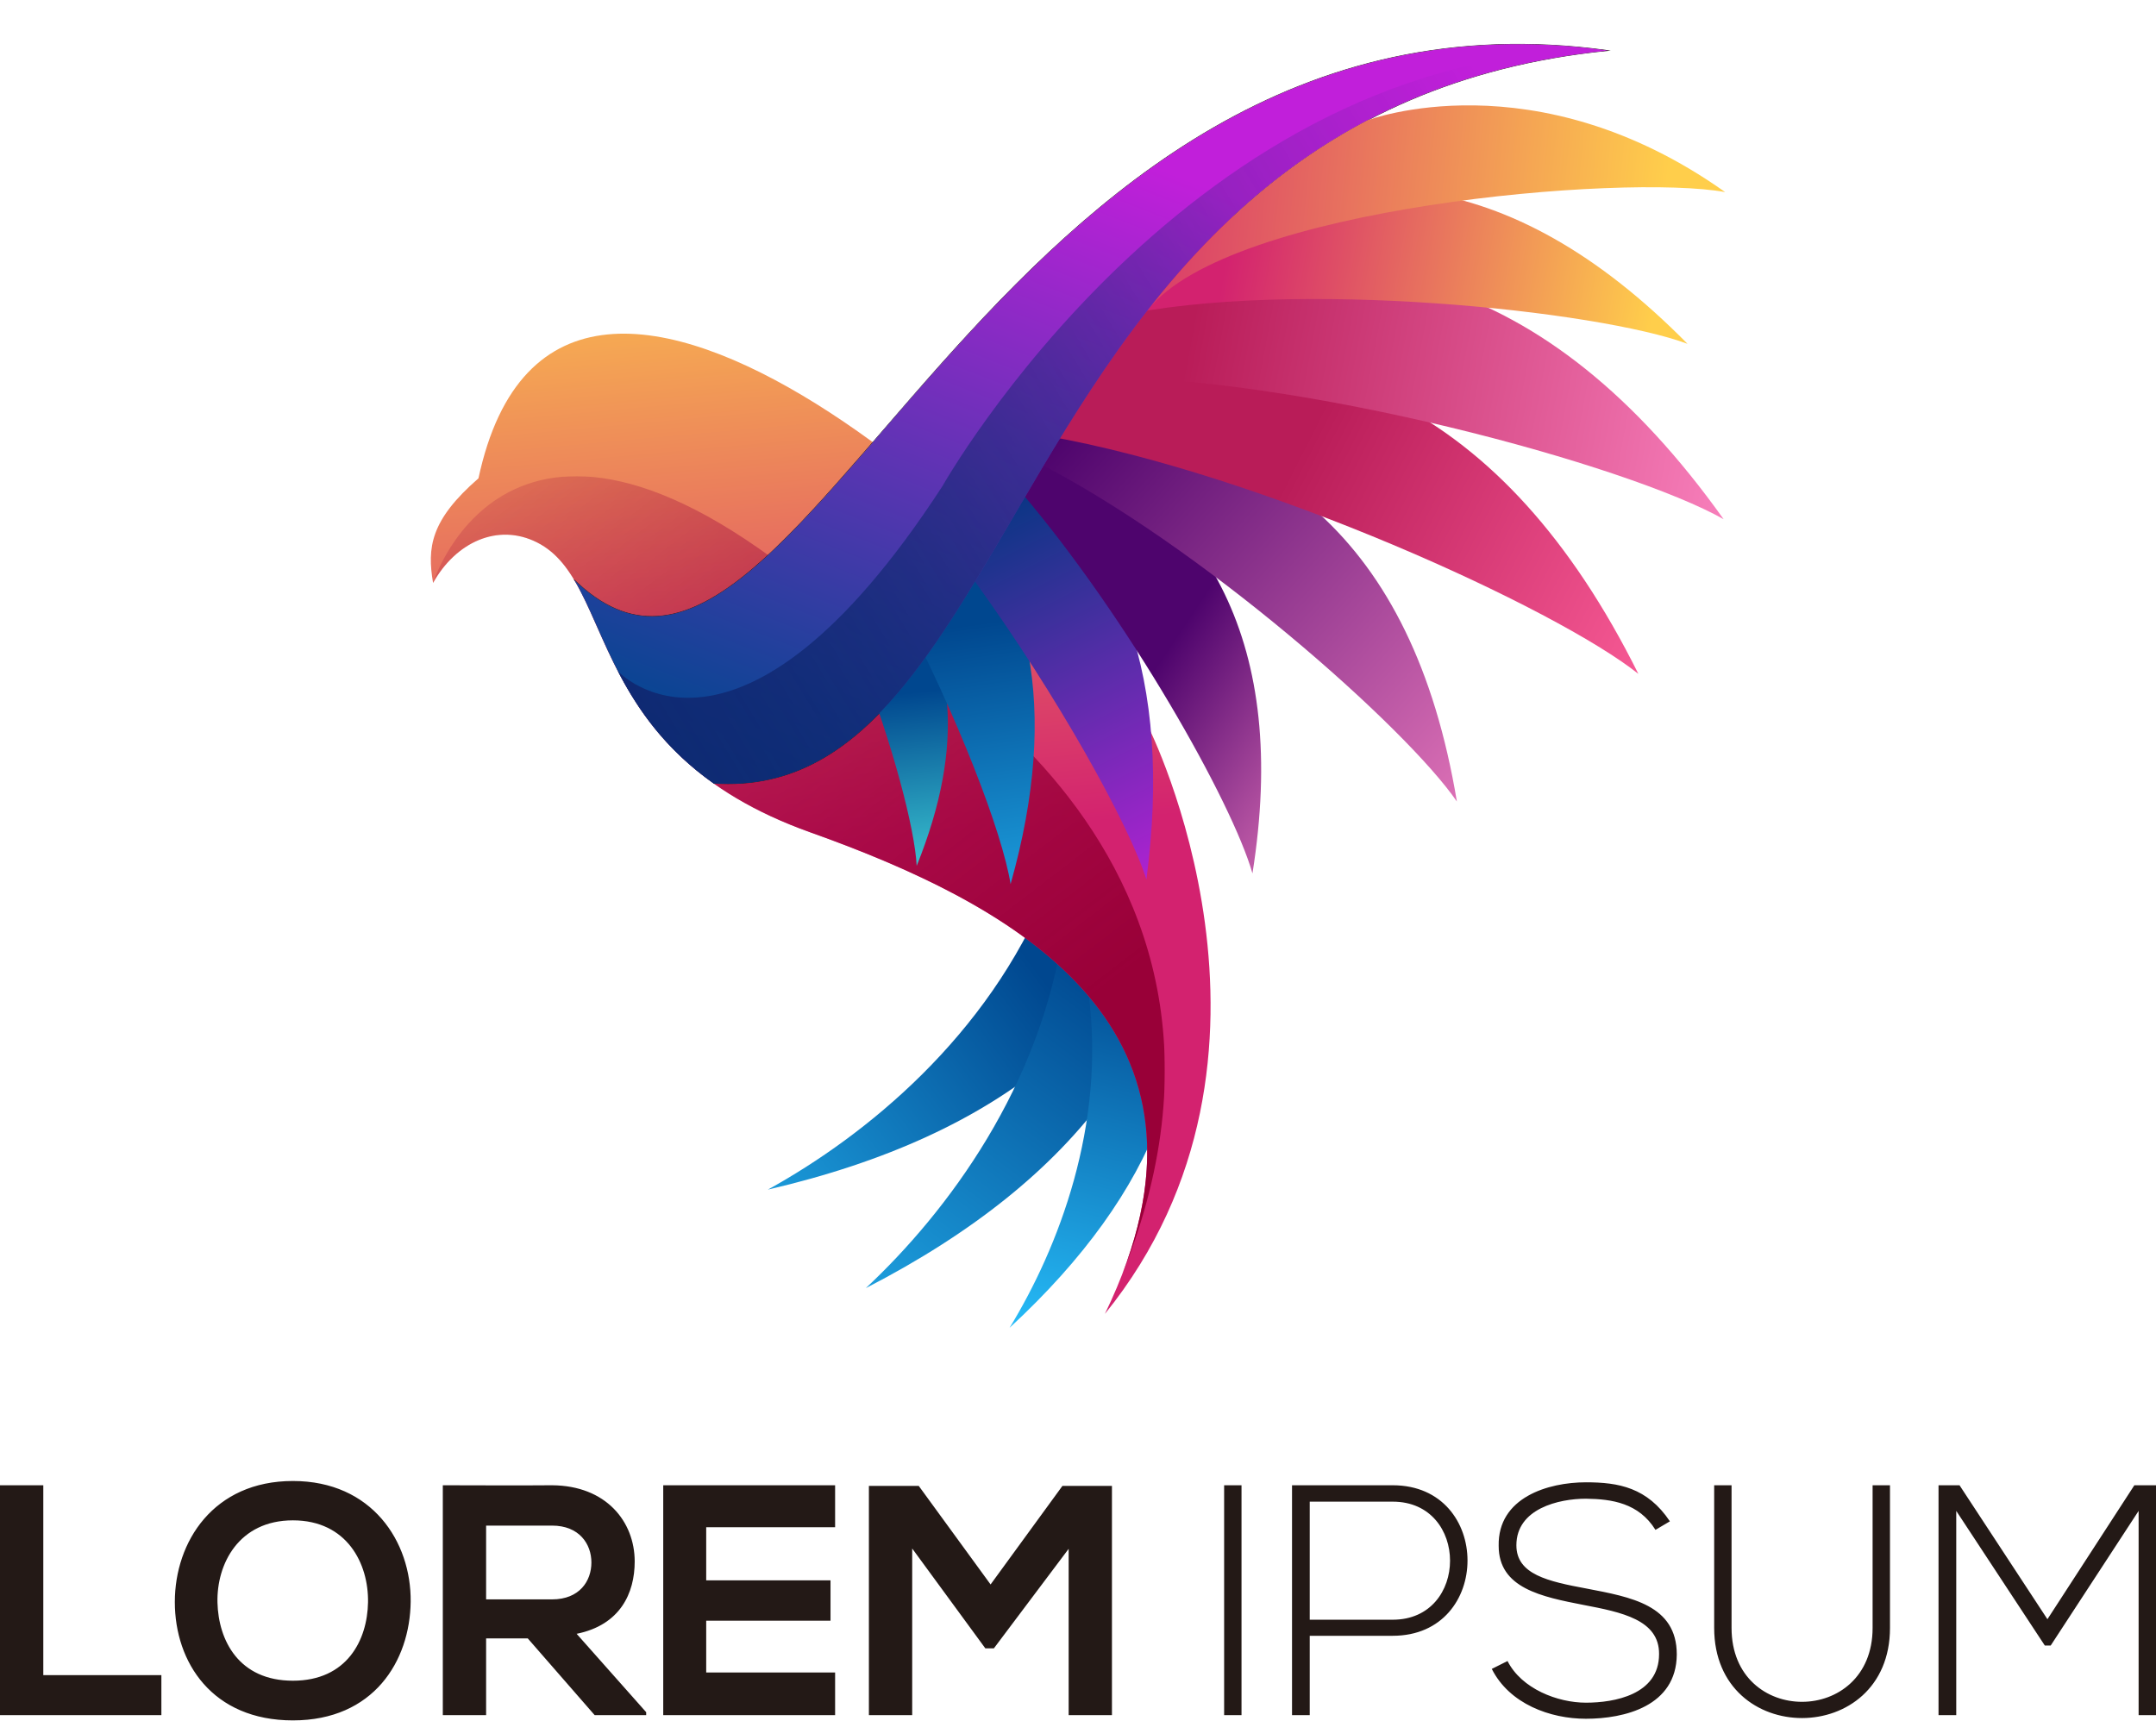
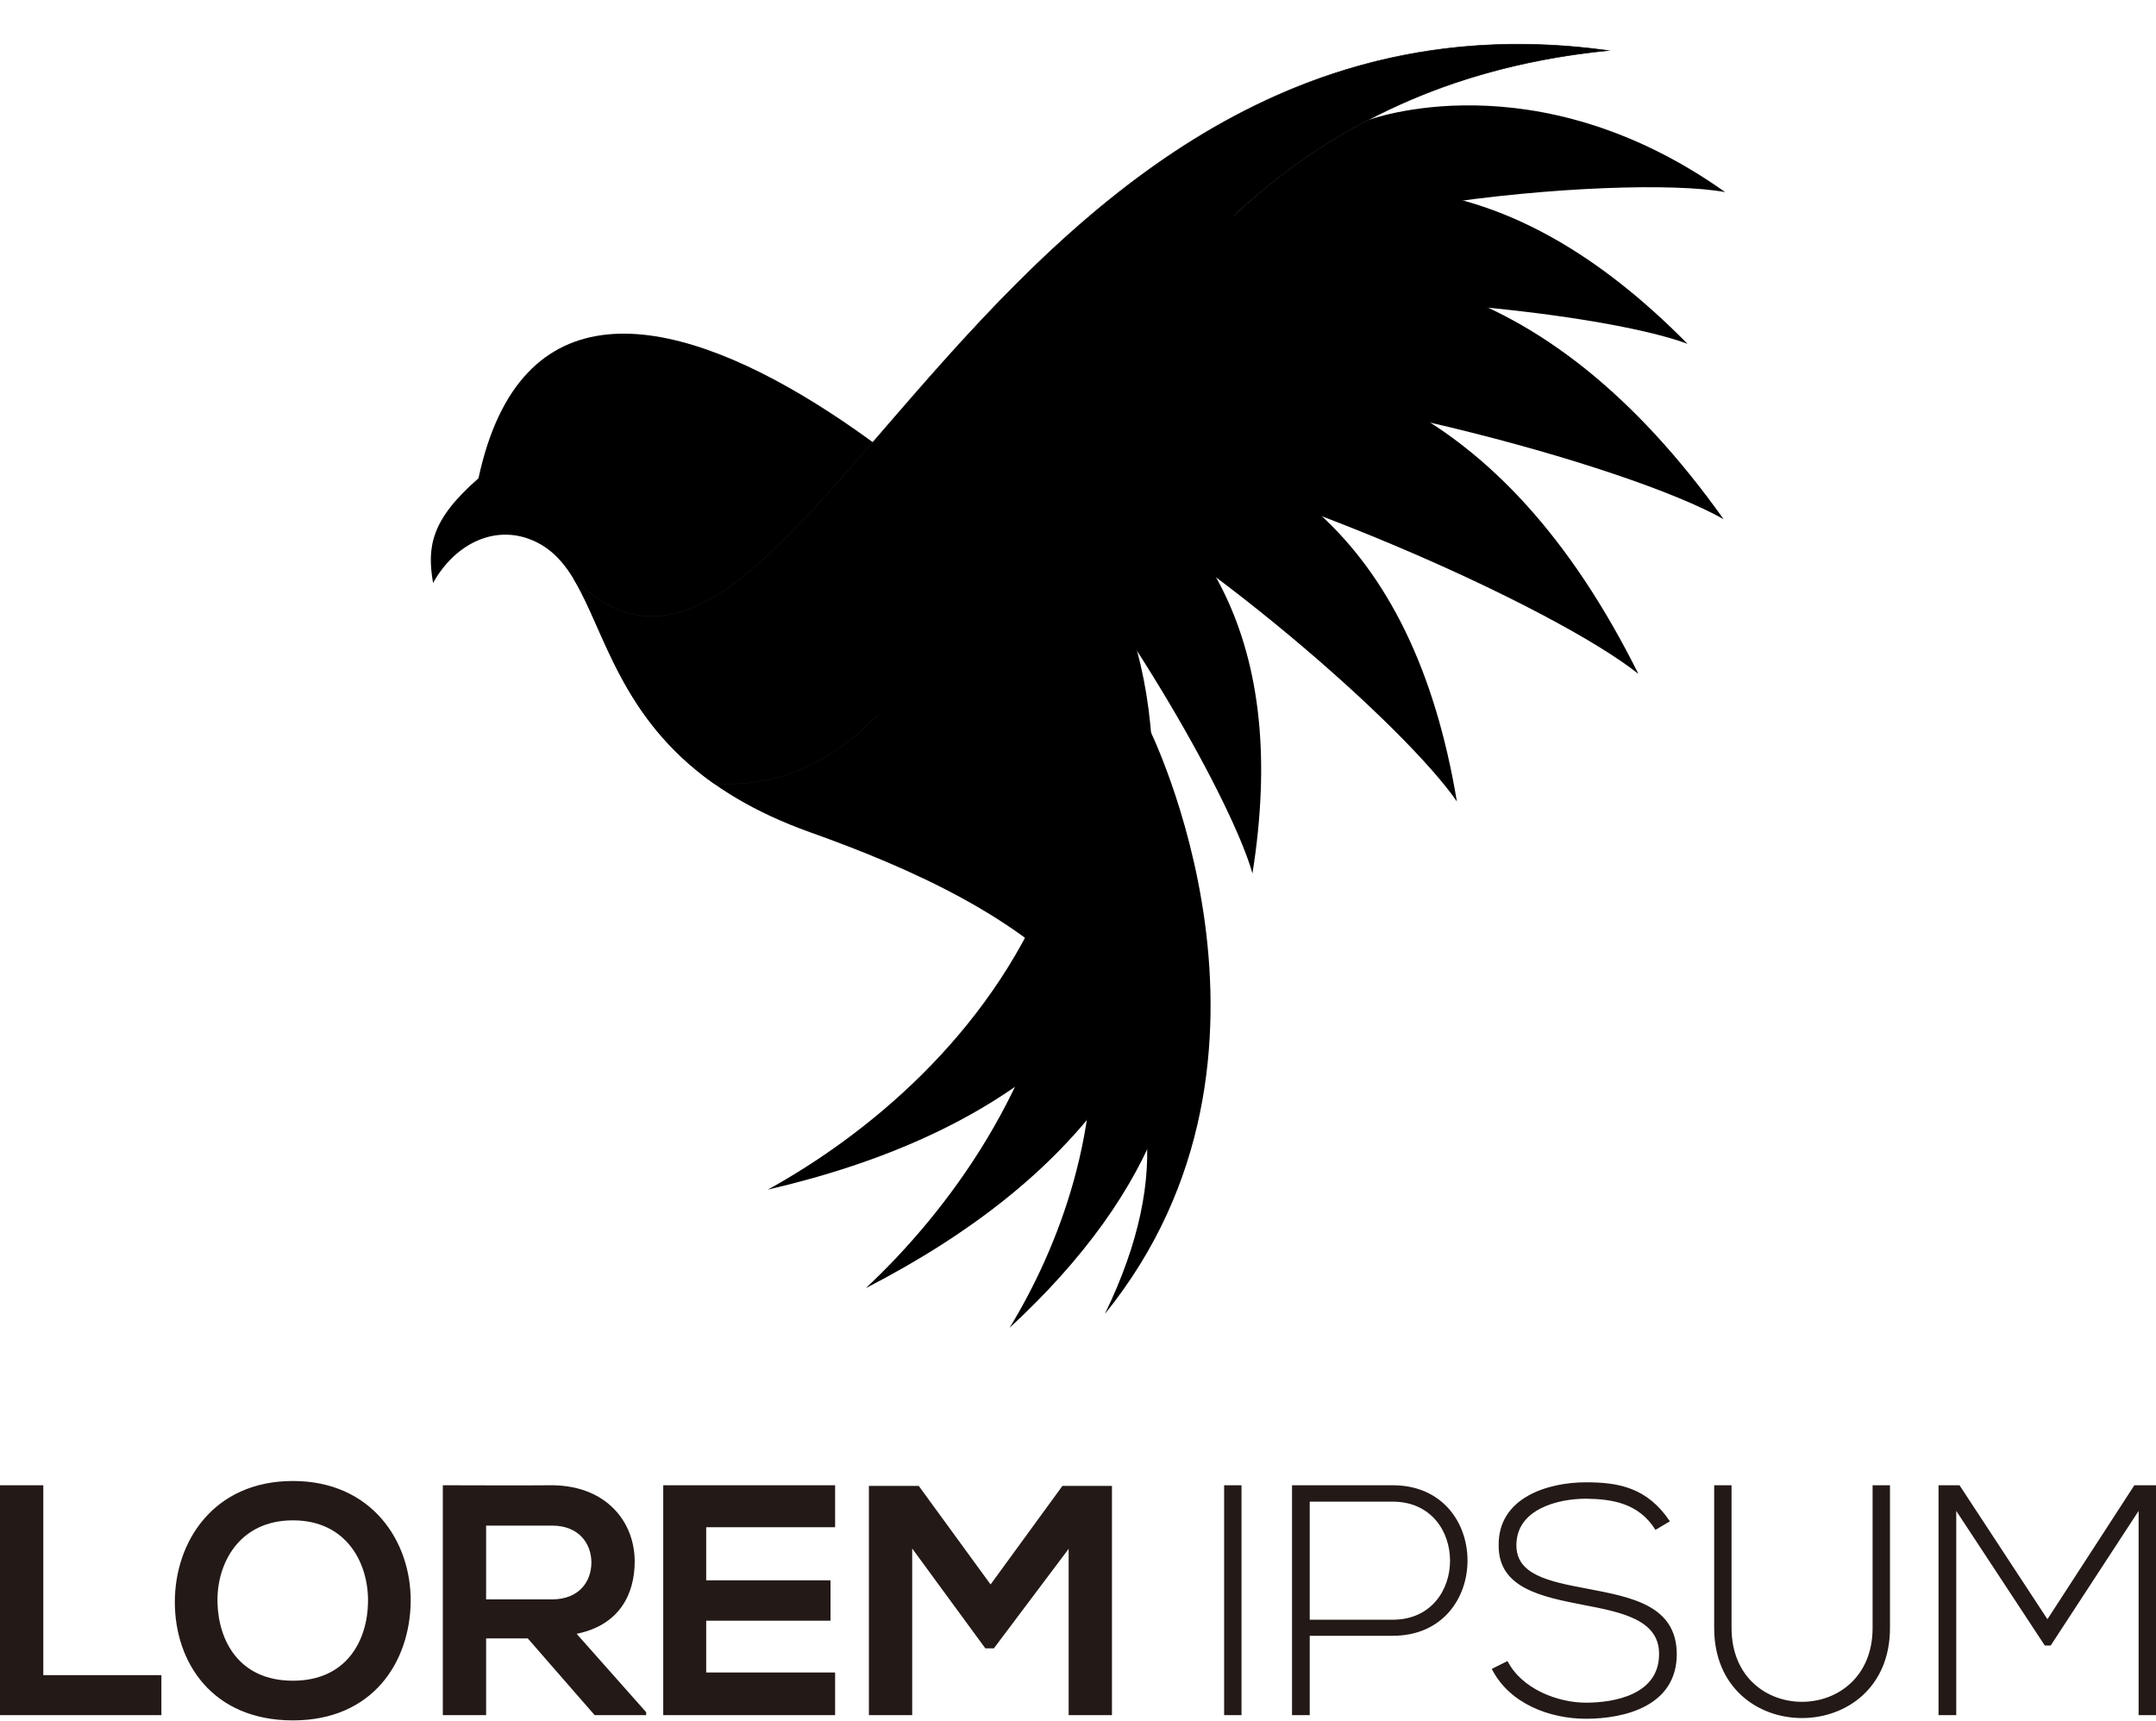
<svg xmlns="http://www.w3.org/2000/svg" xmlns:xlink="http://www.w3.org/1999/xlink" id="Layer_1" data-name="Layer 1" viewBox="0 0 2006.137 1601.135">
  <defs>
    <style>
      .cls-1 {
        fill: url(#linear-gradient-2);
      }

      .cls-2 {
        clip-path: url(#clippath-11);
      }

      .cls-3 {
        fill: #102770;
      }

      .cls-3, .cls-4 {
        fill-rule: evenodd;
      }

      .cls-5 {
        stroke: #231916;
        stroke-miterlimit: 22.926;
        stroke-width: .567px;
      }

      .cls-5, .cls-6 {
        fill: none;
      }

      .cls-7 {
        fill: url(#linear-gradient-15);
      }

      .cls-8 {
        fill: url(#linear-gradient-14);
      }

      .cls-9 {
        fill: url(#linear-gradient-6);
      }

      .cls-10 {
        clip-path: url(#clippath-2);
      }

      .cls-11 {
        clip-path: url(#clippath-13);
      }

      .cls-12 {
        clip-path: url(#clippath-6);
      }

      .cls-13 {
        fill: url(#linear-gradient-11);
      }

      .cls-14 {
        clip-path: url(#clippath-7);
      }

      .cls-4 {
        fill: #990038;
      }

      .cls-15 {
        clip-path: url(#clippath-1);
      }

      .cls-16 {
        clip-path: url(#clippath-4);
      }

      .cls-17 {
        fill: url(#linear-gradient-10);
      }

      .cls-18 {
        fill: url(#linear-gradient-16);
      }

      .cls-19 {
        clip-path: url(#clippath-12);
      }

      .cls-20 {
        fill: url(#linear-gradient-5);
      }

      .cls-21 {
        clip-path: url(#clippath-9);
      }

      .cls-22 {
        fill: #231916;
      }

      .cls-23 {
        clip-path: url(#clippath);
      }

      .cls-6 {
        clip-rule: evenodd;
      }

      .cls-24 {
        clip-path: url(#clippath-3);
      }

      .cls-25 {
        fill: url(#linear-gradient-7);
      }

      .cls-26 {
        clip-path: url(#clippath-8);
      }

      .cls-27 {
        fill: url(#linear-gradient-9);
      }

      .cls-28 {
        mask: url(#mask-1);
      }

      .cls-29 {
        mask: url(#mask);
      }

      .cls-30 {
        fill: url(#linear-gradient-3);
      }

      .cls-31 {
        clip-path: url(#clippath-5);
      }

      .cls-32 {
        fill: url(#linear-gradient);
      }

      .cls-33 {
        clip-path: url(#clippath-10);
      }

      .cls-34 {
        fill: url(#linear-gradient-4);
      }

      .cls-35 {
        fill: url(#linear-gradient-8);
      }

      .cls-36 {
        fill: url(#linear-gradient-12);
      }

      .cls-37 {
        fill: url(#linear-gradient-13);
      }
    </style>
    <clipPath id="clippath">
      <path class="cls-6" d="m714.491,1107.144c221.67-51.401,340.716-160.14,389.043-309.531-67.998,9.299-98.744,24.593-128.519,30.062-55.834,136.866-169.181,229.059-260.524,279.469" />
    </clipPath>
    <linearGradient id="linear-gradient" x1="968.599" y1="907.45" x2="580.385" y2="1200.166" gradientUnits="userSpaceOnUse">
-       <stop offset="0" stop-color="#00478f" />
-       <stop offset="1" stop-color="#29c4ff" />
+       <stop offset="0" stopColor="#00478f" />
+       <stop offset="1" stopColor="#29c4ff" />
    </linearGradient>
    <clipPath id="clippath-1">
      <path class="cls-6" d="m805.653,1198.821c202.291-104.201,291.03-238.816,301.24-395.498-63.64,25.693-89.696,48.061-117.22,60.666-20.56,146.379-107.832,263.558-184.02,334.832" />
    </clipPath>
    <linearGradient id="linear-gradient-2" x1="1030.005" y1="902.655" x2="709.056" y2="1331.057" xlink:href="#linear-gradient" />
    <clipPath id="clippath-2">
      <path class="cls-6" d="m939.415,1235.743c139.729-129.159,181.162-257.458,154.386-385.994-45.542,34.921-61.541,58.766-80.904,75.073,16.135,122.547-28.012,236.467-73.482,310.921" />
    </clipPath>
    <linearGradient id="linear-gradient-3" x1="1066.568" y1="900.221" x2="971.942" y2="1268.979" xlink:href="#linear-gradient" />
    <clipPath id="clippath-3">
      <path class="cls-6" d="m445.209,445.164c76.832-357.909,553.222,96.028,622.987,230.577,0,0,154.67,306.478-40.101,547.078,129.123-266.07-84.479-380.536-274.188-448.205-211.686-75.51-179.622-232.111-254.063-269.728-36.813-18.601-75.927.026-96.88,37.664-5.567-32.931-2.597-58.358,42.245-97.386" />
    </clipPath>
    <linearGradient id="linear-gradient-4" x1="764.538" y1="155.784" x2="821.824" y2="783.061" gradientUnits="userSpaceOnUse">
-       <stop offset="0" stop-color="#ffce4b" />
-       <stop offset="1" stop-color="#d3226f" />
+       <stop offset="0" stopColor="#ffce4b" />
+       <stop offset="1" stopColor="#d3226f" />
    </linearGradient>
    <linearGradient id="linear-gradient-5" x1="-1381.312" y1="1245.793" x2="-1911.201" y2="555.498" gradientTransform="translate(2282.223 -226.232)" gradientUnits="userSpaceOnUse">
-       <stop offset="0" stop-color="#fff" />
-       <stop offset="1" stop-color="#000" />
+       <stop offset="0" stopColor="#fff" />
+       <stop offset="1" stopColor="#000" />
    </linearGradient>
    <mask id="mask" x="402.965" y="443.186" width="680.916" height="742.425" maskUnits="userSpaceOnUse">
      <rect class="cls-20" x="402.965" y="443.186" width="680.916" height="742.425" />
    </mask>
    <clipPath id="clippath-4">
      <path class="cls-6" d="m852.972,805.821c45.93-113.438,34.893-199.449-15.9-266.912-16.936,32.797-30.097,60.765-36.899,75.559,30.374,77.841,51.051,156.657,52.799,191.353" />
    </clipPath>
    <linearGradient id="linear-gradient-6" x1="846.549" y1="644.457" x2="870.964" y2="872.449" gradientUnits="userSpaceOnUse">
-       <stop offset="0" stop-color="#00478f" />
-       <stop offset="1" stop-color="#51f4e9" />
+       <stop offset="0" stopColor="#00478f" />
+       <stop offset="1" stopColor="#51f4e9" />
    </linearGradient>
    <clipPath id="clippath-5">
      <path class="cls-6" d="m940.348,822.811c46.693-165.578,18.018-284.055-63.349-370.489-18.608,48.436-32.688,89.541-39.911,111.26,54.435,104.081,95.473,211.019,103.26,259.229" />
    </clipPath>
    <linearGradient id="linear-gradient-7" x1="904.134" y1="581.016" x2="955.185" y2="945.073" xlink:href="#linear-gradient" />
    <clipPath id="clippath-6">
      <path class="cls-6" d="m1066.719,818.6c24.802-188.656-25.409-313.781-128.204-395.462-12.672,55.973-26.834,93.192-31.29,118.113,76.119,105.276,143.31,225.818,159.494,277.349" />
    </clipPath>
    <linearGradient id="linear-gradient-8" x1="914.533" y1="451.982" x2="1097.206" y2="815.622" gradientUnits="userSpaceOnUse">
-       <stop offset="0" stop-color="#003780" />
-       <stop offset="1" stop-color="#b222d3" />
+       <stop offset="0" stopColor="#003780" />
+       <stop offset="1" stopColor="#b222d3" />
    </linearGradient>
    <clipPath id="clippath-7">
      <path class="cls-6" d="m1165.406,812.872c34.041-214.602-41.482-341.301-185.579-414.902-11.125,20.496-21.499,40.367-30.854,58.772,101.283,118.637,197.674,290.325,216.434,356.131" />
    </clipPath>
    <linearGradient id="linear-gradient-9" x1="1082.428" y1="610.908" x2="1312.789" y2="764.723" gradientUnits="userSpaceOnUse">
-       <stop offset="0" stop-color="#4e046d" />
-       <stop offset="1" stop-color="#ff8bc7" />
+       <stop offset="0" stopColor="#4e046d" />
+       <stop offset="1" stopColor="#ff8bc7" />
    </linearGradient>
    <clipPath id="clippath-8">
      <path class="cls-6" d="m1355.623,745.957c-41.161-247.12-177.234-346.913-370.615-361.479-8.303,15.022-16.214,29.797-23.62,43.971,154.799,77.85,347.639,249.412,394.235,317.508" />
    </clipPath>
    <linearGradient id="linear-gradient-10" x1="984.41" y1="408.946" x2="1451.771" y2="828.46" xlink:href="#linear-gradient-9" />
    <clipPath id="clippath-9">
      <path class="cls-6" d="m1524.492,627.158c-126.246-253.451-304.045-324.346-514.964-285.659-12.697,21.507-24.825,43.247-36.062,64.157,201.278,35.255,475.366,161.113,551.026,221.502" />
    </clipPath>
    <linearGradient id="linear-gradient-11" x1="1199.73" y1="439.899" x2="1551.046" y2="618.852" gradientUnits="userSpaceOnUse">
-       <stop offset="0" stop-color="#b91c58" />
-       <stop offset="1" stop-color="#f95c97" />
+       <stop offset="0" stopColor="#b91c58" />
+       <stop offset="1" stopColor="#f95c97" />
    </linearGradient>
    <clipPath id="clippath-10">
      <path class="cls-6" d="m1603.818,483.215c-165.463-232.326-353.678-273.538-557.681-200.213-14.355,21.481-28.424,44.371-41.806,67.376,204.858-2.144,512.45,83.36,599.487,132.837" />
    </clipPath>
    <linearGradient id="linear-gradient-12" x1="1107.473" y1="309.769" x2="1683.196" y2="417.173" gradientUnits="userSpaceOnUse">
-       <stop offset="0" stop-color="#b91c58" />
-       <stop offset="1" stop-color="#ff8bc7" />
+       <stop offset="0" stopColor="#b91c58" />
+       <stop offset="1" stopColor="#ff8bc7" />
    </linearGradient>
    <clipPath id="clippath-11">
      <path class="cls-6" d="m1570.214,319.99c-167.318-169.87-328.067-177.573-486.716-88.377-15.058,18.724-30.193,40.17-44.95,62.904,165.048-36.098,450.177-5.008,531.665,25.473" />
    </clipPath>
    <linearGradient id="linear-gradient-13" x1="1541.878" y1="272.823" x2="1147.184" y2="203.655" xlink:href="#linear-gradient-4" />
    <clipPath id="clippath-12">
      <path class="cls-6" d="m926.967,508.168c109.783-186.34,236.092-427.8,569.448-461.136C1156.505,0,956.979,244.535,808.205,416.216c-106.356,122.733-186.776,208.233-274.005,123.361,28.93,48.288,43.124,127.964,129.557,189.347,120.698,8.459,188.085-93.244,263.21-220.757" />
    </clipPath>
    <linearGradient id="linear-gradient-14" x1="853.744" y1="780.727" x2="1095.778" y2="163.467" gradientUnits="userSpaceOnUse">
-       <stop offset="0" stop-color="#00478f" />
-       <stop offset="1" stop-color="#c11fda" />
+       <stop offset="0" stopColor="#00478f" />
+       <stop offset="1" stopColor="#c11fda" />
    </linearGradient>
    <clipPath id="clippath-13">
      <path class="cls-6" d="m1605.254,178.786c-177.585-126.028-332.763-66.842-332.763-66.842-85.357,44.847-150.448,107.623-204.123,176.099,76.026-95.827,443.515-126.458,536.886-109.258" />
    </clipPath>
    <linearGradient id="linear-gradient-15" x1="1549.449" y1="191.399" x2="998.448" y2="136.986" xlink:href="#linear-gradient-4" />
    <linearGradient id="linear-gradient-16" x1="-1910.402" y1="1304.607" x2="-996.695" y2="748.928" gradientTransform="translate(2422.353 -597.884)" xlink:href="#linear-gradient-5" />
    <mask id="mask-1" x="574.97" y="46.993" width="921.444" height="682.424" maskUnits="userSpaceOnUse">
      <rect class="cls-18" x="574.97" y="46.993" width="921.444" height="682.424" />
    </mask>
  </defs>
  <path class="cls-22" d="m1989.962,1596.251h16.176v-213.952h-20.144l-80.88,124.678-81.796-124.678h-19.533v213.952h16.481v-190.094l82.406,125.288h5.494l81.796-125.288v190.094Zm-247.524-213.952v132.766c0,91.562-131.24,91.868-131.24,0v-132.766h-16.176v132.766c0,112.012,163.592,111.707,163.592,0v-132.766h-16.176Zm-188.619,33.573c-21.059-31.436-47.612-36.32-78.133-36.32-35.099,0-82.101,14.04-81.186,59.21,0,39.372,39.983,47.308,79.049,54.938,35.1,6.714,70.503,13.734,70.198,45.782,0,37.846-41.814,45.17-68.062,45.17s-59.821-12.819-72.944-38.761l-14.65,7.325c16.481,32.658,54.327,46.392,87.595,46.392,35.709,0,84.238-11.598,84.543-59.821,0-46.087-42.73-53.412-83.933-61.347-36.014-6.714-65.314-13.124-65.314-40.288,0-34.184,39.677-43.34,64.704-43.34,24.112.305,49.139,3.968,64.705,28.995l13.429-7.936Zm-257.901,106.518c92.783,0,92.783-140.091,0-140.091h-93.699v213.952h16.482v-73.861h77.217Zm0-124.83c71.114,0,71.114,109.875,0,109.875h-77.217v-109.875h77.217Zm-140.701,198.691v-213.952h-16.176v213.952h16.176Zm-160.845,0h40.288v-213.341h-46.087l-66.841,91.715-66.84-91.715h-46.392v213.341h40.288v-155.097l68.062,92.936h7.935l69.588-92.631v154.792Zm-217.309-39.677h-119.948v-48.223h115.675v-37.541h-115.675v-49.444h119.948v-39.067h-159.93v213.952h159.93v-39.677Zm-263.395-136.734c25.333,0,36.625,17.143,36.625,34.336s-10.988,34.336-36.625,34.336h-61.347v-68.672h61.347Zm87.595,173.664l-64.704-72.945c40.593-8.241,54.021-37.846,54.021-67.299,0-37.083-26.552-70.656-76.912-70.961-33.878.305-67.756,0-101.635,0v213.952h40.288v-71.419h38.761l62.262,71.419h47.918v-2.747Zm-328.71-178.547c50.359,0,70.503,40.288,69.892,76.302-.61,35.1-19.533,72.945-69.892,72.945s-69.283-37.541-70.198-72.64c-.916-36.014,19.838-76.607,70.198-76.607Zm0-36.625c-73.861,0-109.875,56.463-109.875,112.622s34.794,110.181,109.875,110.181,108.96-55.243,109.57-110.486c.61-55.853-36.014-112.317-109.57-112.317Zm-272.552,3.968v213.952h150.163v-37.236H40.288v-176.716H0Z" />
  <g>
    <g class="cls-23">
      <rect class="cls-32" x="714.491" y="797.613" width="389.043" height="309.531" />
    </g>
    <g class="cls-15">
      <rect class="cls-1" x="805.653" y="803.324" width="301.24" height="395.498" />
    </g>
    <g class="cls-10">
      <rect class="cls-30" x="939.415" y="849.749" width="181.162" height="385.994" />
    </g>
    <g class="cls-24">
      <rect class="cls-34" x="397.398" y="87.255" width="825.469" height="1135.564" />
    </g>
    <g class="cls-29">
      <path class="cls-4" d="m1044.322,1185.611c92.466-239.716-109.796-346.571-290.414-410.997-211.686-75.51-179.622-232.111-254.063-269.728-36.813-18.601-75.927.026-96.88,37.664,0,0,75.292-243.493,383.064,31.853,0,0,427.317,191.399,258.293,611.208" />
    </g>
    <path class="cls-5" d="m534.2,539.577C743.446,743.171,913.51-33.622,1496.414,47.032c-561.47,56.147-535.577,702.713-832.657,681.892" />
    <g class="cls-16">
      <rect class="cls-9" x="800.173" y="538.909" width="98.728" height="266.912" />
    </g>
    <g class="cls-31">
      <rect class="cls-25" x="837.088" y="452.322" width="149.953" height="370.489" />
    </g>
    <g class="cls-12">
      <rect class="cls-35" x="907.225" y="423.138" width="184.296" height="395.462" />
    </g>
    <g class="cls-14">
      <rect class="cls-27" x="948.973" y="397.97" width="250.475" height="414.902" />
    </g>
    <g class="cls-26">
      <rect class="cls-17" x="961.388" y="384.478" width="394.235" height="361.479" />
    </g>
    <g class="cls-21">
      <rect class="cls-13" x="973.467" y="302.812" width="551.026" height="324.346" />
    </g>
    <g class="cls-33">
      <rect class="cls-36" x="1004.331" y="209.677" width="599.487" height="273.538" />
    </g>
    <g class="cls-2">
      <rect class="cls-37" x="1038.549" y="142.417" width="531.665" height="177.573" />
    </g>
    <g class="cls-19">
      <rect class="cls-8" x="534.2" width="962.214" height="737.383" />
    </g>
    <g class="cls-11">
      <rect class="cls-7" x="1068.368" y="52.758" width="536.886" height="235.286" />
    </g>
    <g class="cls-28">
      <path class="cls-3" d="m876.999,452.322c-190.476,293.413-302.03,172.37-302.029,172.37,18.128,35.009,43.575,72.123,88.786,104.232,120.698,8.459,188.085-93.244,263.21-220.757,109.783-186.34,236.092-427.8,569.448-461.136-388.059-4.635-619.415,405.29-619.415,405.29" />
    </g>
  </g>
</svg>
